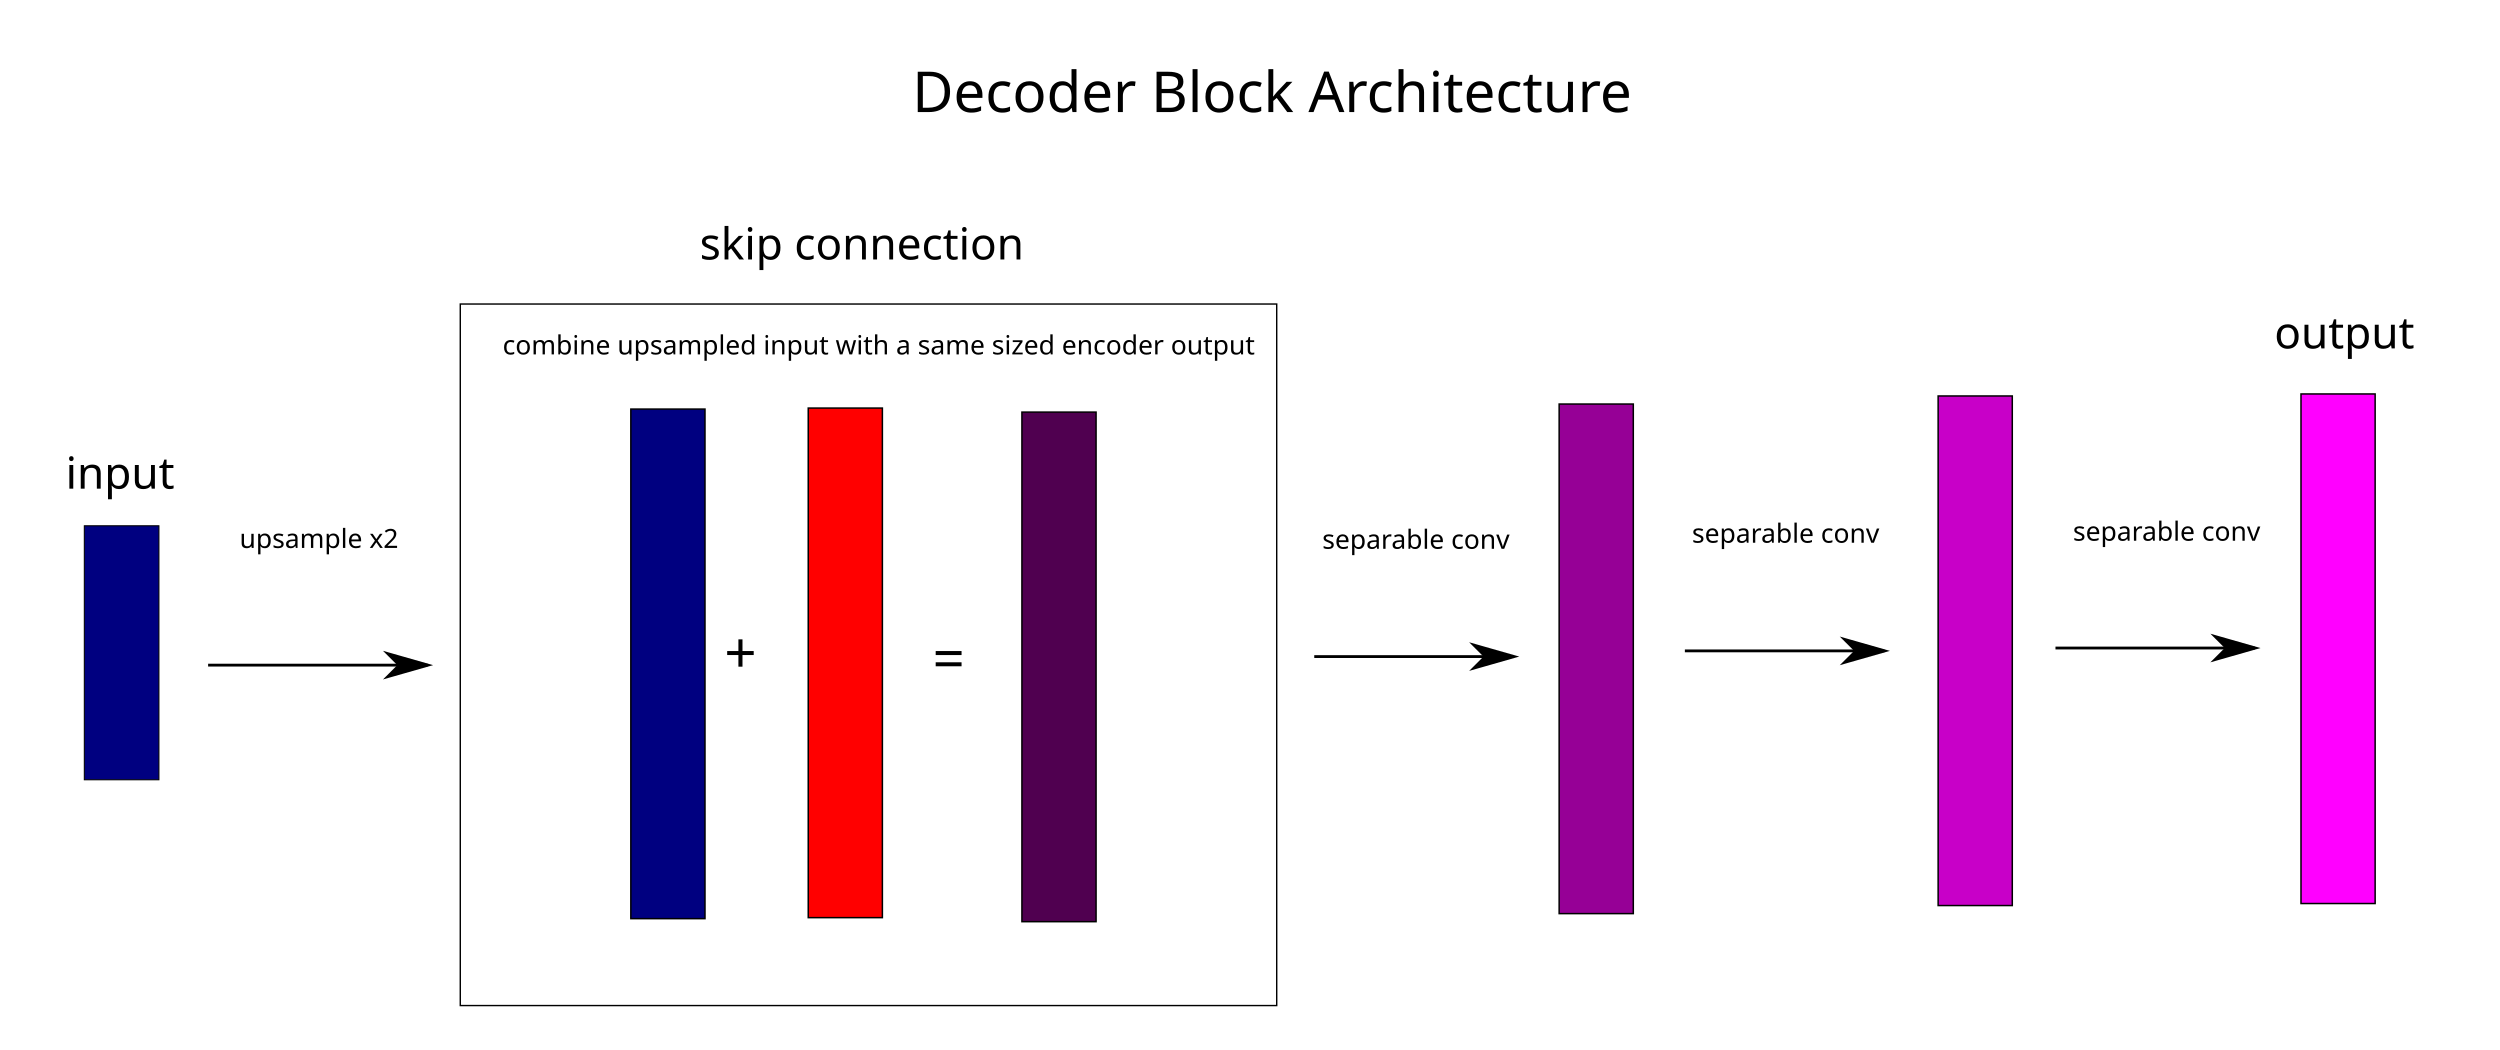
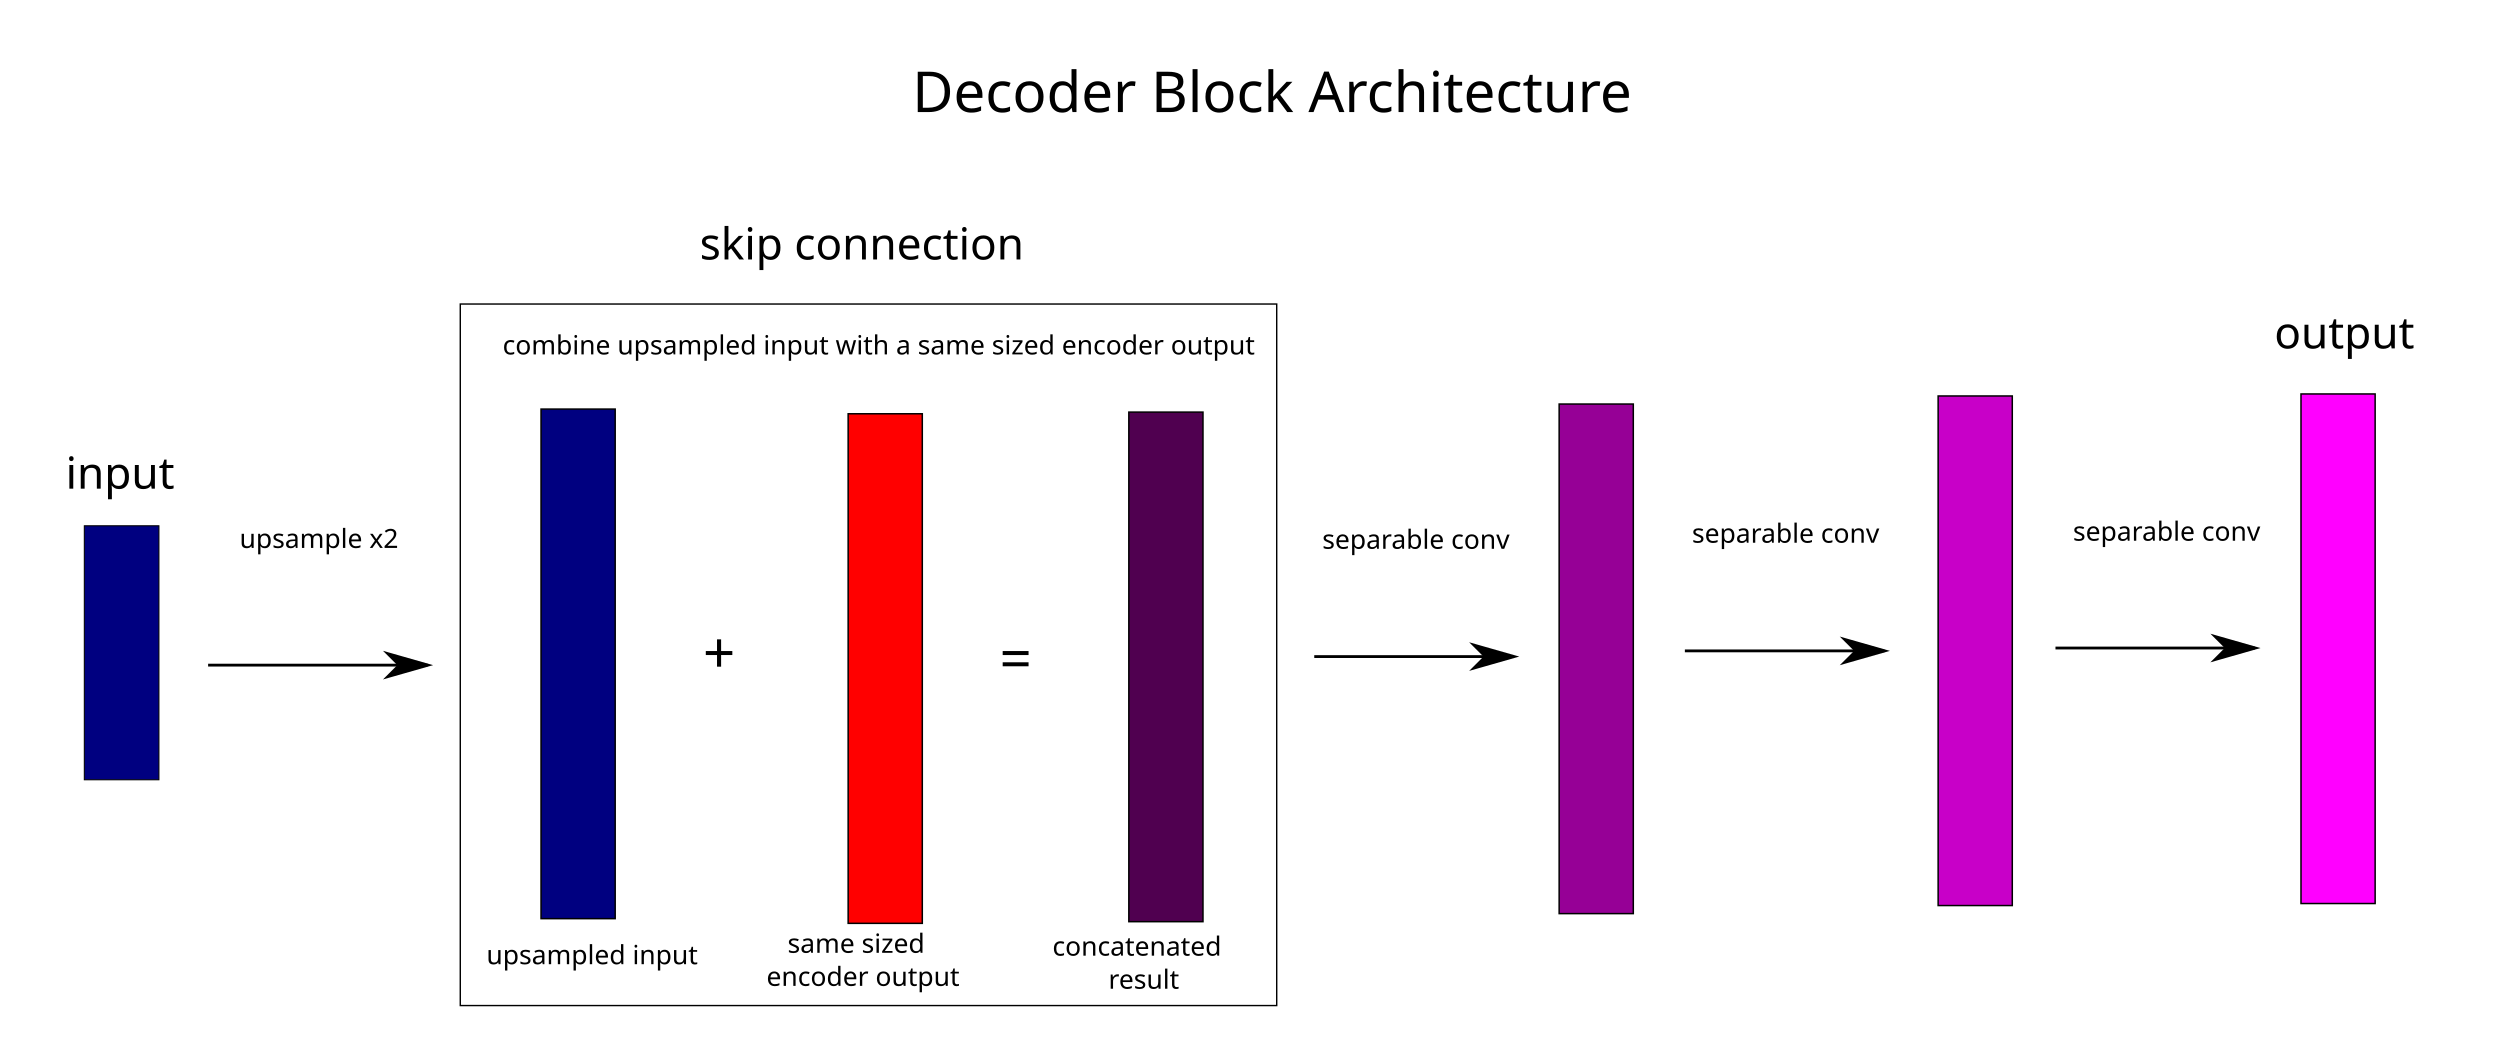
<svg xmlns="http://www.w3.org/2000/svg" width="500mm" height="210mm" viewBox="0 0 1771.654 744.094" id="svg2" version="1.1">
  <defs id="defs4">
    <marker style="overflow:visible" id="marker4803" refX="0" refY="0" orient="auto">
      <path transform="matrix(-0.8,0,0,-0.8,-10,0)" style="fill:#000000;fill-opacity:1;fill-rule:evenodd;stroke:#000000;stroke-width:1pt;stroke-opacity:1" d="M 0,0 5,-5 -12.5,0 5,5 0,0 Z" id="path4805" />
    </marker>
    <marker style="overflow:visible" id="marker4775" refX="0" refY="0" orient="auto">
      <path transform="matrix(-0.8,0,0,-0.8,-10,0)" style="fill:#000000;fill-opacity:1;fill-rule:evenodd;stroke:#000000;stroke-width:1pt;stroke-opacity:1" d="M 0,0 5,-5 -12.5,0 5,5 0,0 Z" id="path4777" />
    </marker>
    <marker style="overflow:visible" id="marker4753" refX="0" refY="0" orient="auto">
      <path transform="matrix(-0.8,0,0,-0.8,-10,0)" style="fill:#000000;fill-opacity:1;fill-rule:evenodd;stroke:#000000;stroke-width:1pt;stroke-opacity:1" d="M 0,0 5,-5 -12.5,0 5,5 0,0 Z" id="path4755" />
    </marker>
    <marker orient="auto" refY="0" refX="0" id="Arrow1Lend" style="overflow:visible">
      <path id="path4480" d="M 0,0 5,-5 -12.5,0 5,5 0,0 Z" style="fill:#000000;fill-opacity:1;fill-rule:evenodd;stroke:#000000;stroke-width:1pt;stroke-opacity:1" transform="matrix(-0.8,0,0,-0.8,-10,0)" />
    </marker>
  </defs>
  <g id="layer1" transform="translate(0,-308.2677)">
    <rect style="fill:#ffffff;fill-opacity:1;stroke:#000000;stroke-width:2;stroke-miterlimit:4;stroke-dasharray:none;stroke-opacity:1" id="rect7805" width="1798.072" height="767.716" x="-6.061" y="302.829" />
    <g transform="translate(-564.2857,-1034.286)" id="g22880">
      <g id="g6415-1-8-2" transform="translate(380.7143,738.0917)">
        <rect y="498.908" x="-336.739" height="117.143" width="117.143" id="rect5512-3-5-2-7-9" style="fill:#f2f2f2;fill-rule:evenodd;stroke:#000000;stroke-width:1px;stroke-linecap:butt;stroke-linejoin:miter;stroke-opacity:1" />
        <rect y="541.776" x="-296.014" height="122.143" width="122.143" id="rect5512-35-7-9-7" style="fill:#f2f2f2;fill-rule:evenodd;stroke:#000000;stroke-width:1px;stroke-linecap:butt;stroke-linejoin:miter;stroke-opacity:1" />
        <path id="path5522-6-0-2-4" style="fill:none;fill-opacity:0.75;fill-rule:evenodd;stroke:#000000;stroke-width:1.017pt;stroke-linecap:butt;stroke-linejoin:miter;stroke-opacity:1" d="m -296.503,541.286 0,122.173 m 30.496,-122.173 0,120.745 m 30.496,-120.745 0,120.745 m 30.496,-120.745 0,120.745 m 30.496,-120.745 0,119.316 m -121.983,-119.316 120.745,0 m -120.745,30.496 120.745,0 m -120.745,30.496 122.173,0 m -122.173,30.496 122.173,0 m -122.173,30.496 123.602,0" />
        <rect transform="matrix(0.6788898,0.7342402,0,1,0,0)" y="863.268" x="-495.843" height="122.143" width="56.819" id="rect5543-2-9-0-3" style="fill:#f2f2f2;stroke:#000000;stroke-width:0.803;stroke-opacity:1" />
        <rect transform="matrix(0.7342402,0.6788898,1,0,0,0)" y="-880.96" x="737.779" height="121.493" width="57.331" id="rect5543-7-9-3-2-5" style="fill:#f2f2f2;stroke:#000000;stroke-width:0.81;stroke-opacity:1" />
      </g>
    </g>
    <g id="g6415" transform="translate(31.42858,-198.5714)">
      <rect y="498.908" x="-336.739" height="242.857" width="242.857" id="rect5512-3-5" style="fill:#f2f2f2;fill-rule:evenodd;stroke:#000000;stroke-width:1px;stroke-linecap:butt;stroke-linejoin:miter;stroke-opacity:1" />
      <rect y="541.776" x="-296.014" height="242.857" width="242.857" id="rect5512-35" style="fill:#f2f2f2;fill-rule:evenodd;stroke:#000000;stroke-width:1px;stroke-linecap:butt;stroke-linejoin:miter;stroke-opacity:1" />
      <path id="path5522-6" style="fill:none;fill-opacity:0.75;fill-rule:evenodd;stroke:#000000;stroke-width:1.017pt;stroke-linecap:butt;stroke-linejoin:miter;stroke-opacity:1" d="m -296.503,541.286 0,247.887 m 30.496,-247.887 0,247.887 m 30.496,-247.887 0,247.887 m 30.496,-247.887 0,247.887 m 30.496,-247.887 0,247.887 m 30.496,-247.887 0,247.887 m 30.496,-247.887 0,247.887 m 30.496,-247.887 0,247.887 m 30.496,-247.887 0,247.887 m -243.967,-247.887 247.887,0 m -247.887,30.496 247.887,0 m -247.887,30.496 247.887,0 m -247.887,30.496 247.887,0 m -247.887,30.496 247.887,0 m -247.887,30.496 247.887,0 m -247.887,30.496 247.887,0 m -247.887,30.496 247.887,0 m -247.887,30.496 247.887,0" />
      <rect transform="matrix(0.6788898,0.7342402,0,1,0,0)" y="863.268" x="-495.843" height="245" width="56.819" id="rect5543-2" style="fill:#f2f2f2;stroke:#000000;stroke-width:0.803;stroke-opacity:1" />
      <rect transform="matrix(0.7342402,0.6788898,1,0,0,0)" y="-880.96" x="737.779" height="247.207" width="57.331" id="rect5543-7-9" style="fill:#f2f2f2;stroke:#000000;stroke-width:0.81;stroke-opacity:1" />
    </g>
    <text xml:space="preserve" style="font-style:normal;font-weight:normal;font-size:40px;line-height:125%;font-family:sans-serif;letter-spacing:0px;word-spacing:0px;fill:#000000;fill-opacity:1;stroke:none;stroke-width:1px;stroke-linecap:butt;stroke-linejoin:miter;stroke-opacity:1" x="-502.857" y="155.219" id="text3750">
      <tspan id="tspan3752" x="-502.857" y="155.219">input</tspan>
    </text>
    <text xml:space="preserve" style="font-style:normal;font-weight:normal;font-size:40px;line-height:125%;font-family:sans-serif;letter-spacing:0px;word-spacing:0px;fill:#000000;fill-opacity:1;stroke:none;stroke-width:1px;stroke-linecap:butt;stroke-linejoin:miter;stroke-opacity:1" x="-304.286" y="266.648" id="text3754">
      <tspan id="tspan3756" x="-304.286" y="266.648">upsample x 2</tspan>
    </text>
    <rect style="fill:#000080;fill-opacity:1;stroke:#000000;stroke-width:0.751;stroke-miterlimit:4;stroke-dasharray:none;stroke-opacity:1" id="rect3791" width="52.857" height="180" x="59.755" y="680.867" />
    <text xml:space="preserve" style="font-style:normal;font-variant:normal;font-weight:normal;font-stretch:normal;font-size:18.75px;line-height:125%;font-family:'Abyssinica SIL';-inkscape-font-specification:'Abyssinica SIL, Normal';text-align:start;letter-spacing:0px;word-spacing:0px;writing-mode:lr-tb;text-anchor:start;fill:#000000;fill-opacity:1;stroke:none;stroke-width:1px;stroke-linecap:butt;stroke-linejoin:miter;stroke-opacity:1" x="169.755" y="696.581" id="text3814">
      <tspan id="tspan3816" x="169.755" y="696.581">upsample x2</tspan>
    </text>
    <rect style="fill:#960096;fill-opacity:1;stroke:#000000;stroke-width:1.061;stroke-miterlimit:4;stroke-dasharray:none;stroke-opacity:1" id="rect3791-6-7-3-9" width="52.548" height="361.119" x="1104.91" y="594.593" />
    <rect style="fill:#c800c8;fill-opacity:1;stroke:#000000;stroke-width:1.061;stroke-miterlimit:4;stroke-dasharray:none;stroke-opacity:1" id="rect3791-6-7-3-9-2" width="52.548" height="361.119" x="1373.481" y="588.879" />
    <rect style="fill:#ff00ff;fill-opacity:1;stroke:#000000;stroke-width:1.061;stroke-miterlimit:4;stroke-dasharray:none;stroke-opacity:1" id="rect3791-6-7-3-9-2-6" width="52.548" height="361.119" x="1630.624" y="587.45" />
    <text xml:space="preserve" style="font-style:normal;font-variant:normal;font-weight:normal;font-stretch:normal;font-size:31.25px;line-height:125%;font-family:'Abyssinica SIL';-inkscape-font-specification:'Abyssinica SIL, Normal';text-align:start;letter-spacing:0px;word-spacing:0px;writing-mode:lr-tb;text-anchor:start;fill:#000000;fill-opacity:1;stroke:none;stroke-width:1px;stroke-linecap:butt;stroke-linejoin:miter;stroke-opacity:1" x="46.509" y="654.561" id="text4252">
      <tspan id="tspan4254" x="46.509" y="654.561">input</tspan>
    </text>
    <text xml:space="preserve" style="font-style:normal;font-variant:normal;font-weight:normal;font-stretch:normal;font-size:31.25px;line-height:125%;font-family:'Abyssinica SIL';-inkscape-font-specification:'Abyssinica SIL, Normal';text-align:start;letter-spacing:0px;word-spacing:0px;writing-mode:lr-tb;text-anchor:start;fill:#000000;fill-opacity:1;stroke:none;stroke-width:1px;stroke-linecap:butt;stroke-linejoin:miter;stroke-opacity:1" x="1611.733" y="555.153" id="text4256">
      <tspan id="tspan4258" x="1611.733" y="555.153">output</tspan>
    </text>
    <g id="g4304">
      <rect y="1659.66" x="620.155" height="361.119" width="52.548" id="rect3791-6" style="fill:#000080;fill-opacity:1;stroke:#000000;stroke-width:1.061;stroke-miterlimit:4;stroke-dasharray:none;stroke-opacity:1" />
      <rect y="1658.946" x="745.869" height="361.119" width="52.548" id="rect3791-6-7" style="fill:#ff0000;fill-opacity:1;stroke:#000000;stroke-width:1.061;stroke-miterlimit:4;stroke-dasharray:none;stroke-opacity:1" />
      <text id="text3833" y="1846.648" x="686.429" style="font-style:normal;font-weight:normal;font-size:40px;line-height:125%;font-family:sans-serif;letter-spacing:0px;word-spacing:0px;fill:#000000;fill-opacity:1;stroke:none;stroke-width:1px;stroke-linecap:butt;stroke-linejoin:miter;stroke-opacity:1" xml:space="preserve">
        <tspan y="1846.648" x="686.429" id="tspan3835">+</tspan>
      </text>
      <text id="text3837" y="1620.934" x="529.286" style="font-style:normal;font-variant:normal;font-weight:normal;font-stretch:normal;font-size:18.75px;line-height:125%;font-family:'Abyssinica SIL';-inkscape-font-specification:'Abyssinica SIL, Normal';text-align:start;letter-spacing:0px;word-spacing:0px;writing-mode:lr-tb;text-anchor:start;fill:#000000;fill-opacity:1;stroke:none;stroke-width:1px;stroke-linecap:butt;stroke-linejoin:miter;stroke-opacity:1" xml:space="preserve">
        <tspan id="tspan3403" y="1620.934" x="529.286">combine upsampled input with a same sized encoder output</tspan>
      </text>
      <rect y="1661.803" x="897.298" height="361.119" width="52.548" id="rect3791-6-7-3" style="fill:#500050;fill-opacity:1;stroke:#000000;stroke-width:1.061;stroke-miterlimit:4;stroke-dasharray:none;stroke-opacity:1" />
      <text id="text3833-6" y="1850.616" x="833.956" style="font-style:normal;font-weight:normal;font-size:40px;line-height:125%;font-family:sans-serif;letter-spacing:0px;word-spacing:0px;fill:#000000;fill-opacity:1;stroke:none;stroke-width:1px;stroke-linecap:butt;stroke-linejoin:miter;stroke-opacity:1" xml:space="preserve">
        <tspan y="1850.616" x="833.956" id="tspan3835-7">=</tspan>
      </text>
      <rect y="1585.219" x="499.286" height="497.143" width="578.571" id="rect4260" style="fill:none;fill-opacity:1;stroke:#000000;stroke-width:1;stroke-miterlimit:4;stroke-dasharray:none;stroke-opacity:1" />
    </g>
    <g transform="translate(-173.1023,-1061.495)" id="g4304-6">
-       <rect y="1659.66" x="620.155" height="361.119" width="52.548" id="rect3791-6-4" style="fill:#000080;fill-opacity:1;stroke:#000000;stroke-width:1.061;stroke-miterlimit:4;stroke-dasharray:none;stroke-opacity:1" />
-       <rect y="1658.946" x="745.869" height="361.119" width="52.548" id="rect3791-6-7-9" style="fill:#ff0000;fill-opacity:1;stroke:#000000;stroke-width:1.061;stroke-miterlimit:4;stroke-dasharray:none;stroke-opacity:1" />
-       <text id="text3833-5" y="1846.648" x="686.429" style="font-style:normal;font-weight:normal;font-size:40px;line-height:125%;font-family:sans-serif;letter-spacing:0px;word-spacing:0px;fill:#000000;fill-opacity:1;stroke:none;stroke-width:1px;stroke-linecap:butt;stroke-linejoin:miter;stroke-opacity:1" xml:space="preserve">
-         <tspan y="1846.648" x="686.429" id="tspan3835-0">+</tspan>
+       <rect y="1659.66" x="556.515" height="361.119" width="52.548" id="rect3791-6-4" style="fill:#000080;fill-opacity:1;stroke:#000000;stroke-width:1.061;stroke-miterlimit:4;stroke-dasharray:none;stroke-opacity:1" />
+       <rect y="1662.986" x="774.153" height="361.119" width="52.548" id="rect3791-6-7-9" style="fill:#ff0000;fill-opacity:1;stroke:#000000;stroke-width:1.061;stroke-miterlimit:4;stroke-dasharray:none;stroke-opacity:1" />
+       <text id="text3833-5" y="1846.648" x="671.276" style="font-style:normal;font-weight:normal;font-size:40px;line-height:125%;font-family:sans-serif;letter-spacing:0px;word-spacing:0px;fill:#000000;fill-opacity:1;stroke:none;stroke-width:1px;stroke-linecap:butt;stroke-linejoin:miter;stroke-opacity:1" xml:space="preserve">
+         <tspan y="1846.648" x="671.276" id="tspan3835-0">+</tspan>
      </text>
      <text id="text3837-4" y="1620.934" x="529.286" style="font-style:normal;font-variant:normal;font-weight:normal;font-stretch:normal;font-size:18.75px;line-height:125%;font-family:'Abyssinica SIL';-inkscape-font-specification:'Abyssinica SIL, Normal';text-align:start;letter-spacing:0px;word-spacing:0px;writing-mode:lr-tb;text-anchor:start;fill:#000000;fill-opacity:1;stroke:none;stroke-width:1px;stroke-linecap:butt;stroke-linejoin:miter;stroke-opacity:1" xml:space="preserve">
        <tspan id="tspan3403-8" y="1620.934" x="529.286">combine upsampled input with a same sized encoder output</tspan>
      </text>
-       <rect y="1661.803" x="897.298" height="361.119" width="52.548" id="rect3791-6-7-3-7" style="fill:#500050;fill-opacity:1;stroke:#000000;stroke-width:1.061;stroke-miterlimit:4;stroke-dasharray:none;stroke-opacity:1" />
-       <text id="text3833-6-1" y="1850.616" x="833.956" style="font-style:normal;font-weight:normal;font-size:40px;line-height:125%;font-family:sans-serif;letter-spacing:0px;word-spacing:0px;fill:#000000;fill-opacity:1;stroke:none;stroke-width:1px;stroke-linecap:butt;stroke-linejoin:miter;stroke-opacity:1" xml:space="preserve">
-         <tspan y="1850.616" x="833.956" id="tspan3835-7-7">=</tspan>
+       <rect y="1661.803" x="973.059" height="361.119" width="52.548" id="rect3791-6-7-3-7" style="fill:#500050;fill-opacity:1;stroke:#000000;stroke-width:1.061;stroke-miterlimit:4;stroke-dasharray:none;stroke-opacity:1" />
+       <text id="text3833-6-1" y="1850.616" x="881.434" style="font-style:normal;font-weight:normal;font-size:40px;line-height:125%;font-family:sans-serif;letter-spacing:0px;word-spacing:0px;fill:#000000;fill-opacity:1;stroke:none;stroke-width:1px;stroke-linecap:butt;stroke-linejoin:miter;stroke-opacity:1" xml:space="preserve">
+         <tspan y="1850.616" x="881.434" id="tspan3835-7-7">=</tspan>
      </text>
      <rect y="1585.219" x="499.286" height="497.143" width="578.571" id="rect4260-2" style="fill:none;fill-opacity:1;stroke:#000000;stroke-width:1;stroke-miterlimit:4;stroke-dasharray:none;stroke-opacity:1" />
    </g>
    <text xml:space="preserve" style="font-style:normal;font-variant:normal;font-weight:normal;font-stretch:normal;font-size:31.25px;line-height:125%;font-family:'Abyssinica SIL';-inkscape-font-specification:'Abyssinica SIL, Normal';text-align:start;letter-spacing:0px;word-spacing:0px;writing-mode:lr-tb;text-anchor:start;fill:#000000;fill-opacity:1;stroke:none;stroke-width:1px;stroke-linecap:butt;stroke-linejoin:miter;stroke-opacity:1" x="495.852" y="492.147" id="text4252-7">
      <tspan id="tspan4254-2" x="495.852" y="492.147">skip connection</tspan>
    </text>
    <text xml:space="preserve" style="font-style:normal;font-variant:normal;font-weight:normal;font-stretch:normal;font-size:18.75px;line-height:125%;font-family:'Abyssinica SIL';-inkscape-font-specification:'Abyssinica SIL, Normal';text-align:start;letter-spacing:0px;word-spacing:0px;writing-mode:lr-tb;text-anchor:start;fill:#000000;fill-opacity:1;stroke:none;stroke-width:1px;stroke-linecap:butt;stroke-linejoin:miter;stroke-opacity:1" x="937.034" y="697.162" id="text3814-2">
      <tspan id="tspan3816-6" x="937.034" y="697.162">separable conv</tspan>
    </text>
    <text xml:space="preserve" style="font-style:normal;font-variant:normal;font-weight:normal;font-stretch:normal;font-size:18.75px;line-height:125%;font-family:'Abyssinica SIL';-inkscape-font-specification:'Abyssinica SIL, Normal';text-align:start;letter-spacing:0px;word-spacing:0px;writing-mode:lr-tb;text-anchor:start;fill:#000000;fill-opacity:1;stroke:none;stroke-width:1px;stroke-linecap:butt;stroke-linejoin:miter;stroke-opacity:1" x="1199.033" y="692.876" id="text3814-2-1">
      <tspan id="tspan3816-6-0" x="1199.033" y="692.876">separable conv</tspan>
    </text>
    <text xml:space="preserve" style="font-style:normal;font-variant:normal;font-weight:normal;font-stretch:normal;font-size:18.75px;line-height:125%;font-family:'Abyssinica SIL';-inkscape-font-specification:'Abyssinica SIL, Normal';text-align:start;letter-spacing:0px;word-spacing:0px;writing-mode:lr-tb;text-anchor:start;fill:#000000;fill-opacity:1;stroke:none;stroke-width:1px;stroke-linecap:butt;stroke-linejoin:miter;stroke-opacity:1" x="1469.033" y="691.447" id="text3814-2-1-6">
      <tspan id="tspan3816-6-0-1" x="1469.033" y="691.447">separable conv</tspan>
    </text>
    <path style="fill:none;fill-rule:evenodd;stroke:#000000;stroke-width:2;stroke-linecap:butt;stroke-linejoin:miter;stroke-miterlimit:4;stroke-dasharray:none;stroke-opacity:1;marker-end:url(#marker4775)" d="m 147.482,779.621 155.563,0" id="path4433" />
    <path style="fill:none;fill-rule:evenodd;stroke:#000000;stroke-width:2;stroke-linecap:butt;stroke-linejoin:miter;stroke-miterlimit:4;stroke-dasharray:none;stroke-opacity:1;marker-end:url(#marker4753)" d="m 931.361,773.56 141.421,0" id="path4435" />
    <path style="fill:none;fill-rule:evenodd;stroke:#000000;stroke-width:2;stroke-linecap:butt;stroke-linejoin:miter;stroke-miterlimit:4;stroke-dasharray:none;stroke-opacity:1;marker-end:url(#Arrow1Lend)" d="m 1194,769.52 141.421,0" id="path4435-9" />
    <path style="fill:none;fill-rule:evenodd;stroke:#000000;stroke-width:2;stroke-linecap:butt;stroke-linejoin:miter;stroke-miterlimit:4;stroke-dasharray:none;stroke-opacity:1;marker-end:url(#marker4803)" d="m 1456.64,767.499 141.421,0" id="path4435-4" />
    <text xml:space="preserve" style="font-style:normal;font-weight:normal;font-size:40px;line-height:125%;font-family:sans-serif;letter-spacing:0px;word-spacing:0px;fill:#000000;fill-opacity:1;stroke:none;stroke-width:1px;stroke-linecap:butt;stroke-linejoin:miter;stroke-opacity:1" x="646.498" y="387.682" id="text4927">
      <tspan id="tspan4929" x="646.498" y="387.682">Decoder Block Architecture</tspan>
    </text>
    <text xml:space="preserve" style="font-style:normal;font-weight:normal;font-size:40px;line-height:125%;font-family:sans-serif;letter-spacing:0px;word-spacing:0px;fill:#000000;fill-opacity:1;stroke:none;stroke-width:1px;stroke-linecap:butt;stroke-linejoin:miter;stroke-opacity:1" x="684.883" y="345.255" id="text5109">
      <tspan id="tspan5111" x="684.883" y="345.255" />
    </text>
+     <text xml:space="preserve" style="font-style:normal;font-variant:normal;font-weight:normal;font-stretch:normal;font-size:18.75px;line-height:125%;font-family:'Abyssinica SIL';-inkscape-font-specification:'Abyssinica SIL, Normal';text-align:start;letter-spacing:0px;word-spacing:0px;writing-mode:lr-tb;text-anchor:start;fill:#000000;fill-opacity:1;stroke:none;stroke-width:1px;stroke-linecap:butt;stroke-linejoin:miter;stroke-opacity:1" x="344.707" y="991.568" id="text3814-3">
+       <tspan id="tspan3816-67" x="344.707" y="991.568">upsampled input</tspan>
+     </text>
+     <text xml:space="preserve" style="font-style:normal;font-variant:normal;font-weight:normal;font-stretch:normal;font-size:18.75px;line-height:125%;font-family:'Abyssinica SIL';-inkscape-font-specification:'Abyssinica SIL, Normal';text-align:center;letter-spacing:0px;word-spacing:0px;writing-mode:lr-tb;text-anchor:middle;fill:#000000;fill-opacity:1;stroke:none;stroke-width:1px;stroke-linecap:butt;stroke-linejoin:miter;stroke-opacity:1" x="623.771" y="983.487" id="text3814-3-5">
+       <tspan id="tspan3816-67-3" x="623.771" y="983.487">same sized</tspan>
+       <tspan x="623.771" y="1006.925" id="tspan4285">encoder output</tspan>
+     </text>
+     <text xml:space="preserve" style="font-style:normal;font-variant:normal;font-weight:normal;font-stretch:normal;font-size:18.75px;line-height:125%;font-family:'Abyssinica SIL';-inkscape-font-specification:'Abyssinica SIL, Normal';text-align:center;letter-spacing:0px;word-spacing:0px;writing-mode:lr-tb;text-anchor:middle;fill:#000000;fill-opacity:1;stroke:none;stroke-width:1px;stroke-linecap:butt;stroke-linejoin:miter;stroke-opacity:1" x="822.771" y="985.507" id="text3814-3-56">
+       <tspan id="tspan3816-67-2" x="822.771" y="985.507">concatenated</tspan>
+       <tspan x="822.771" y="1008.945" id="tspan4287">result</tspan>
+     </text>
  </g>
</svg>
